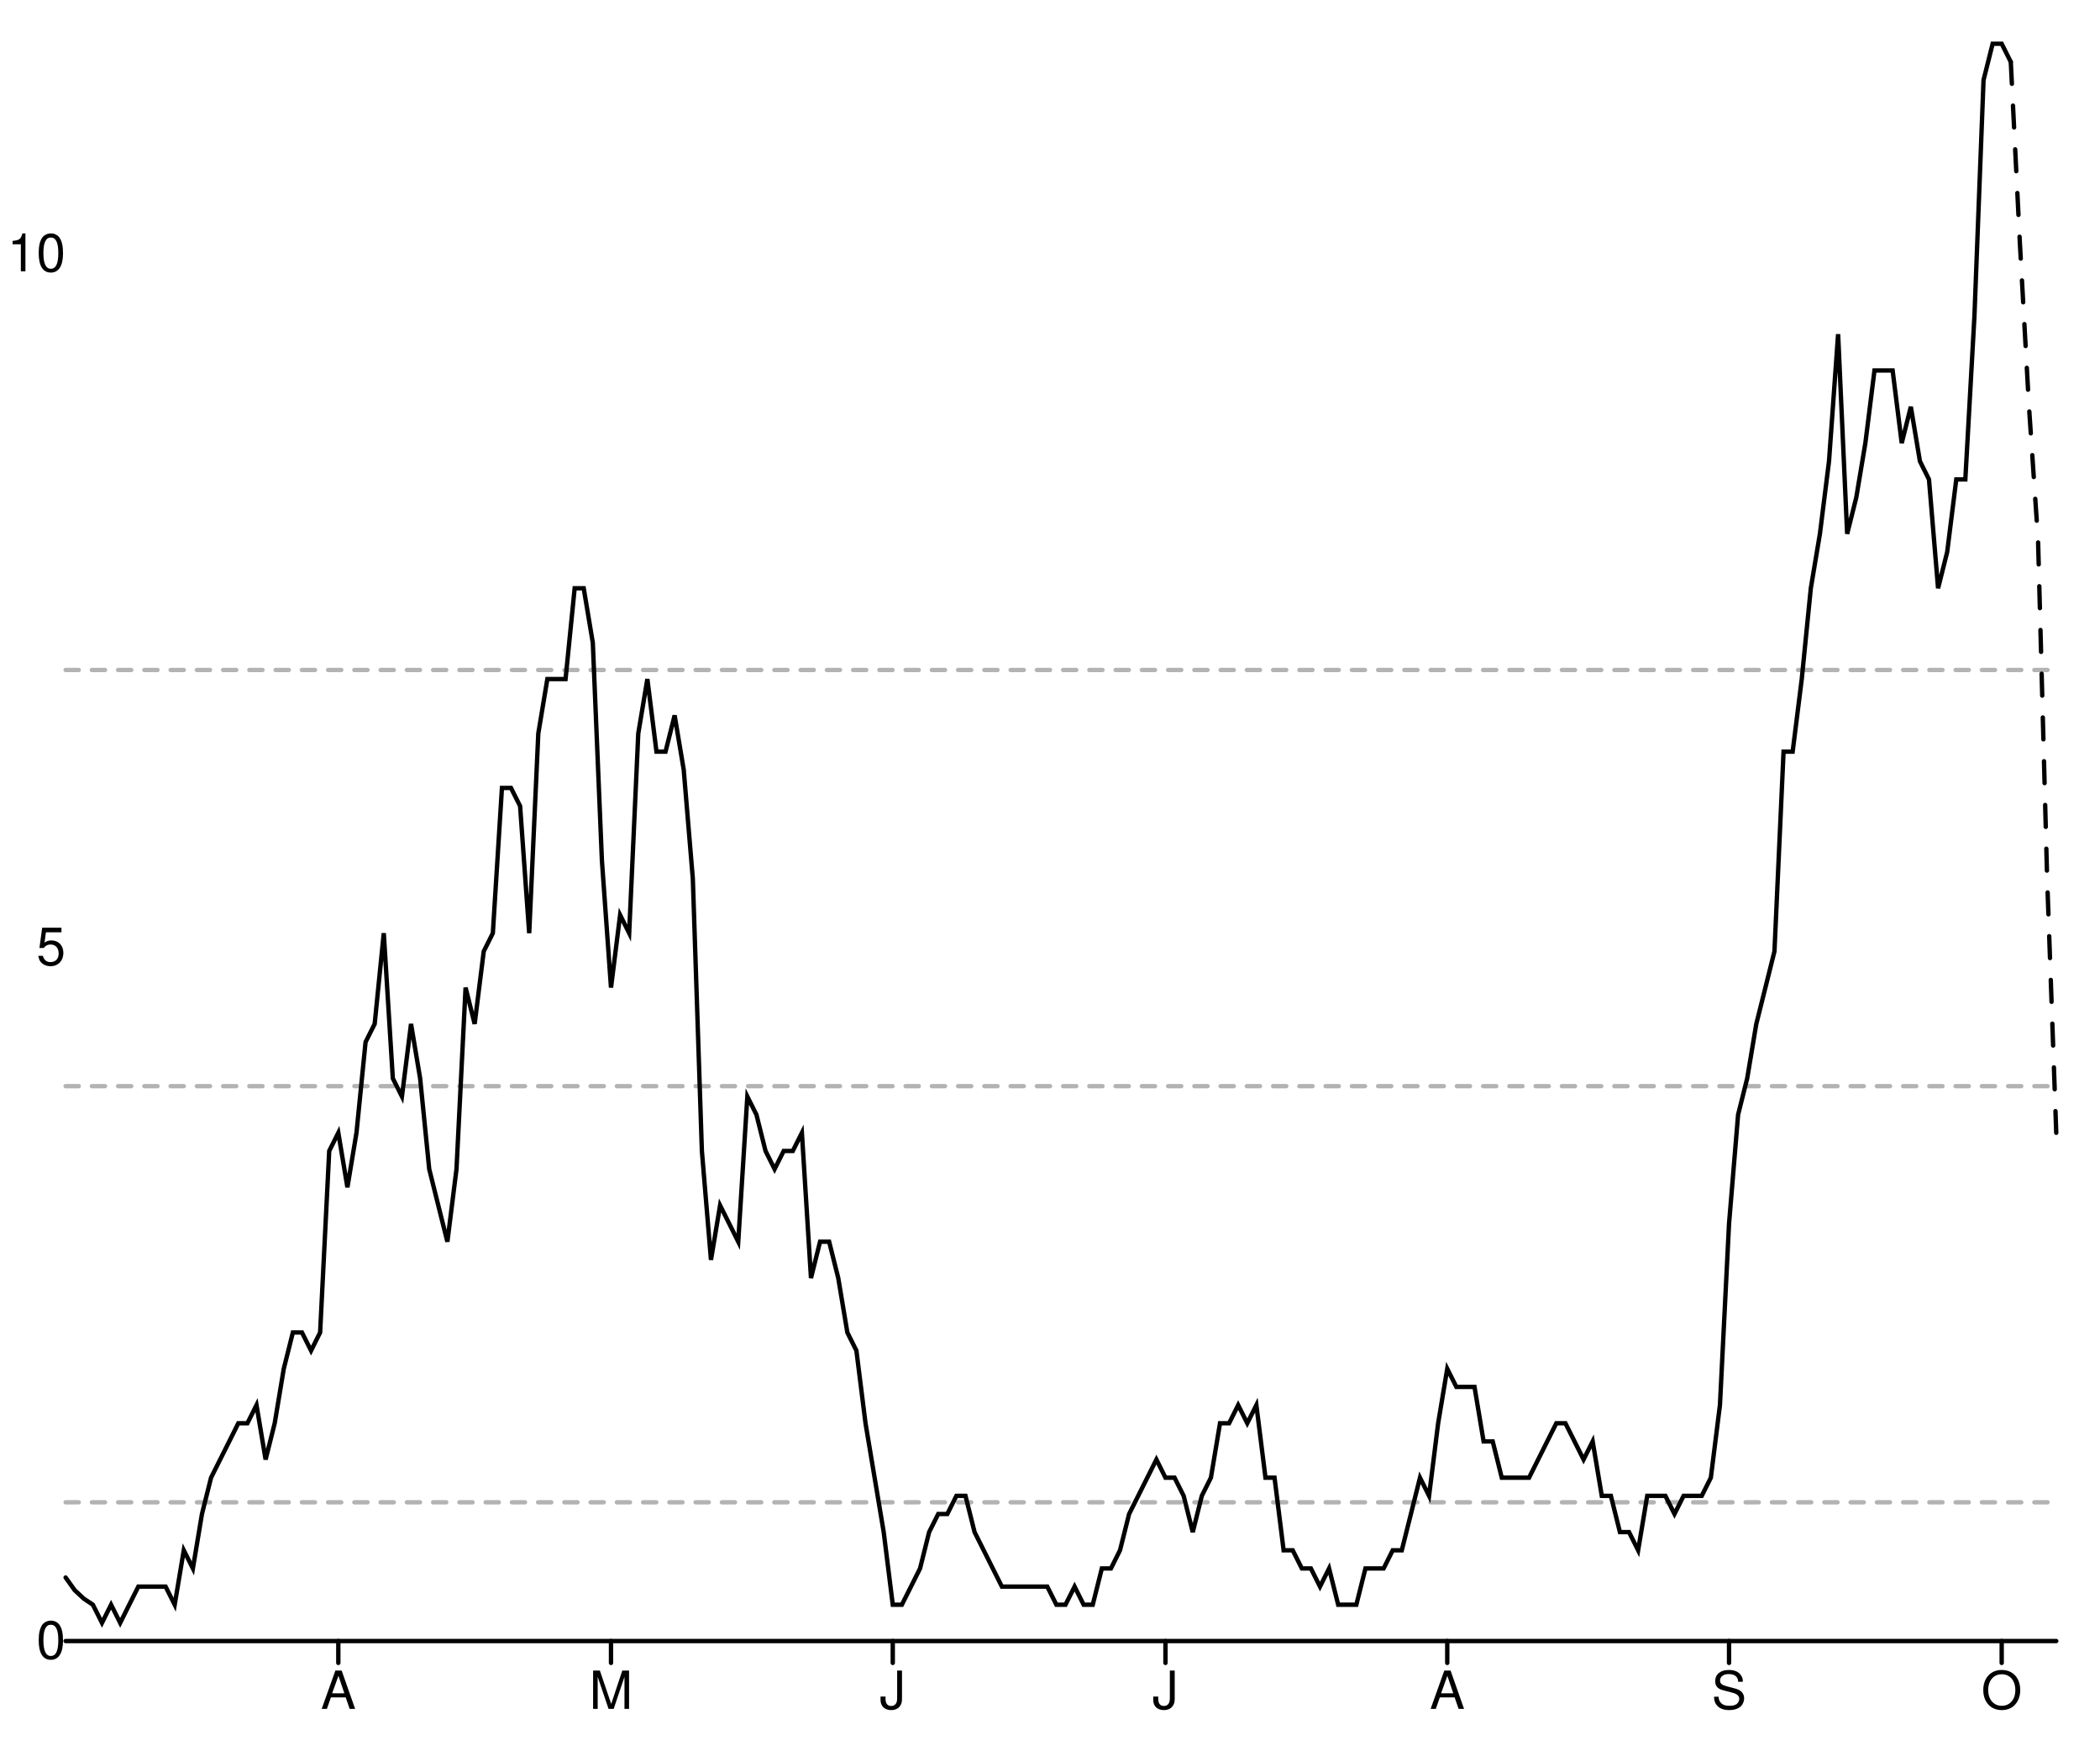
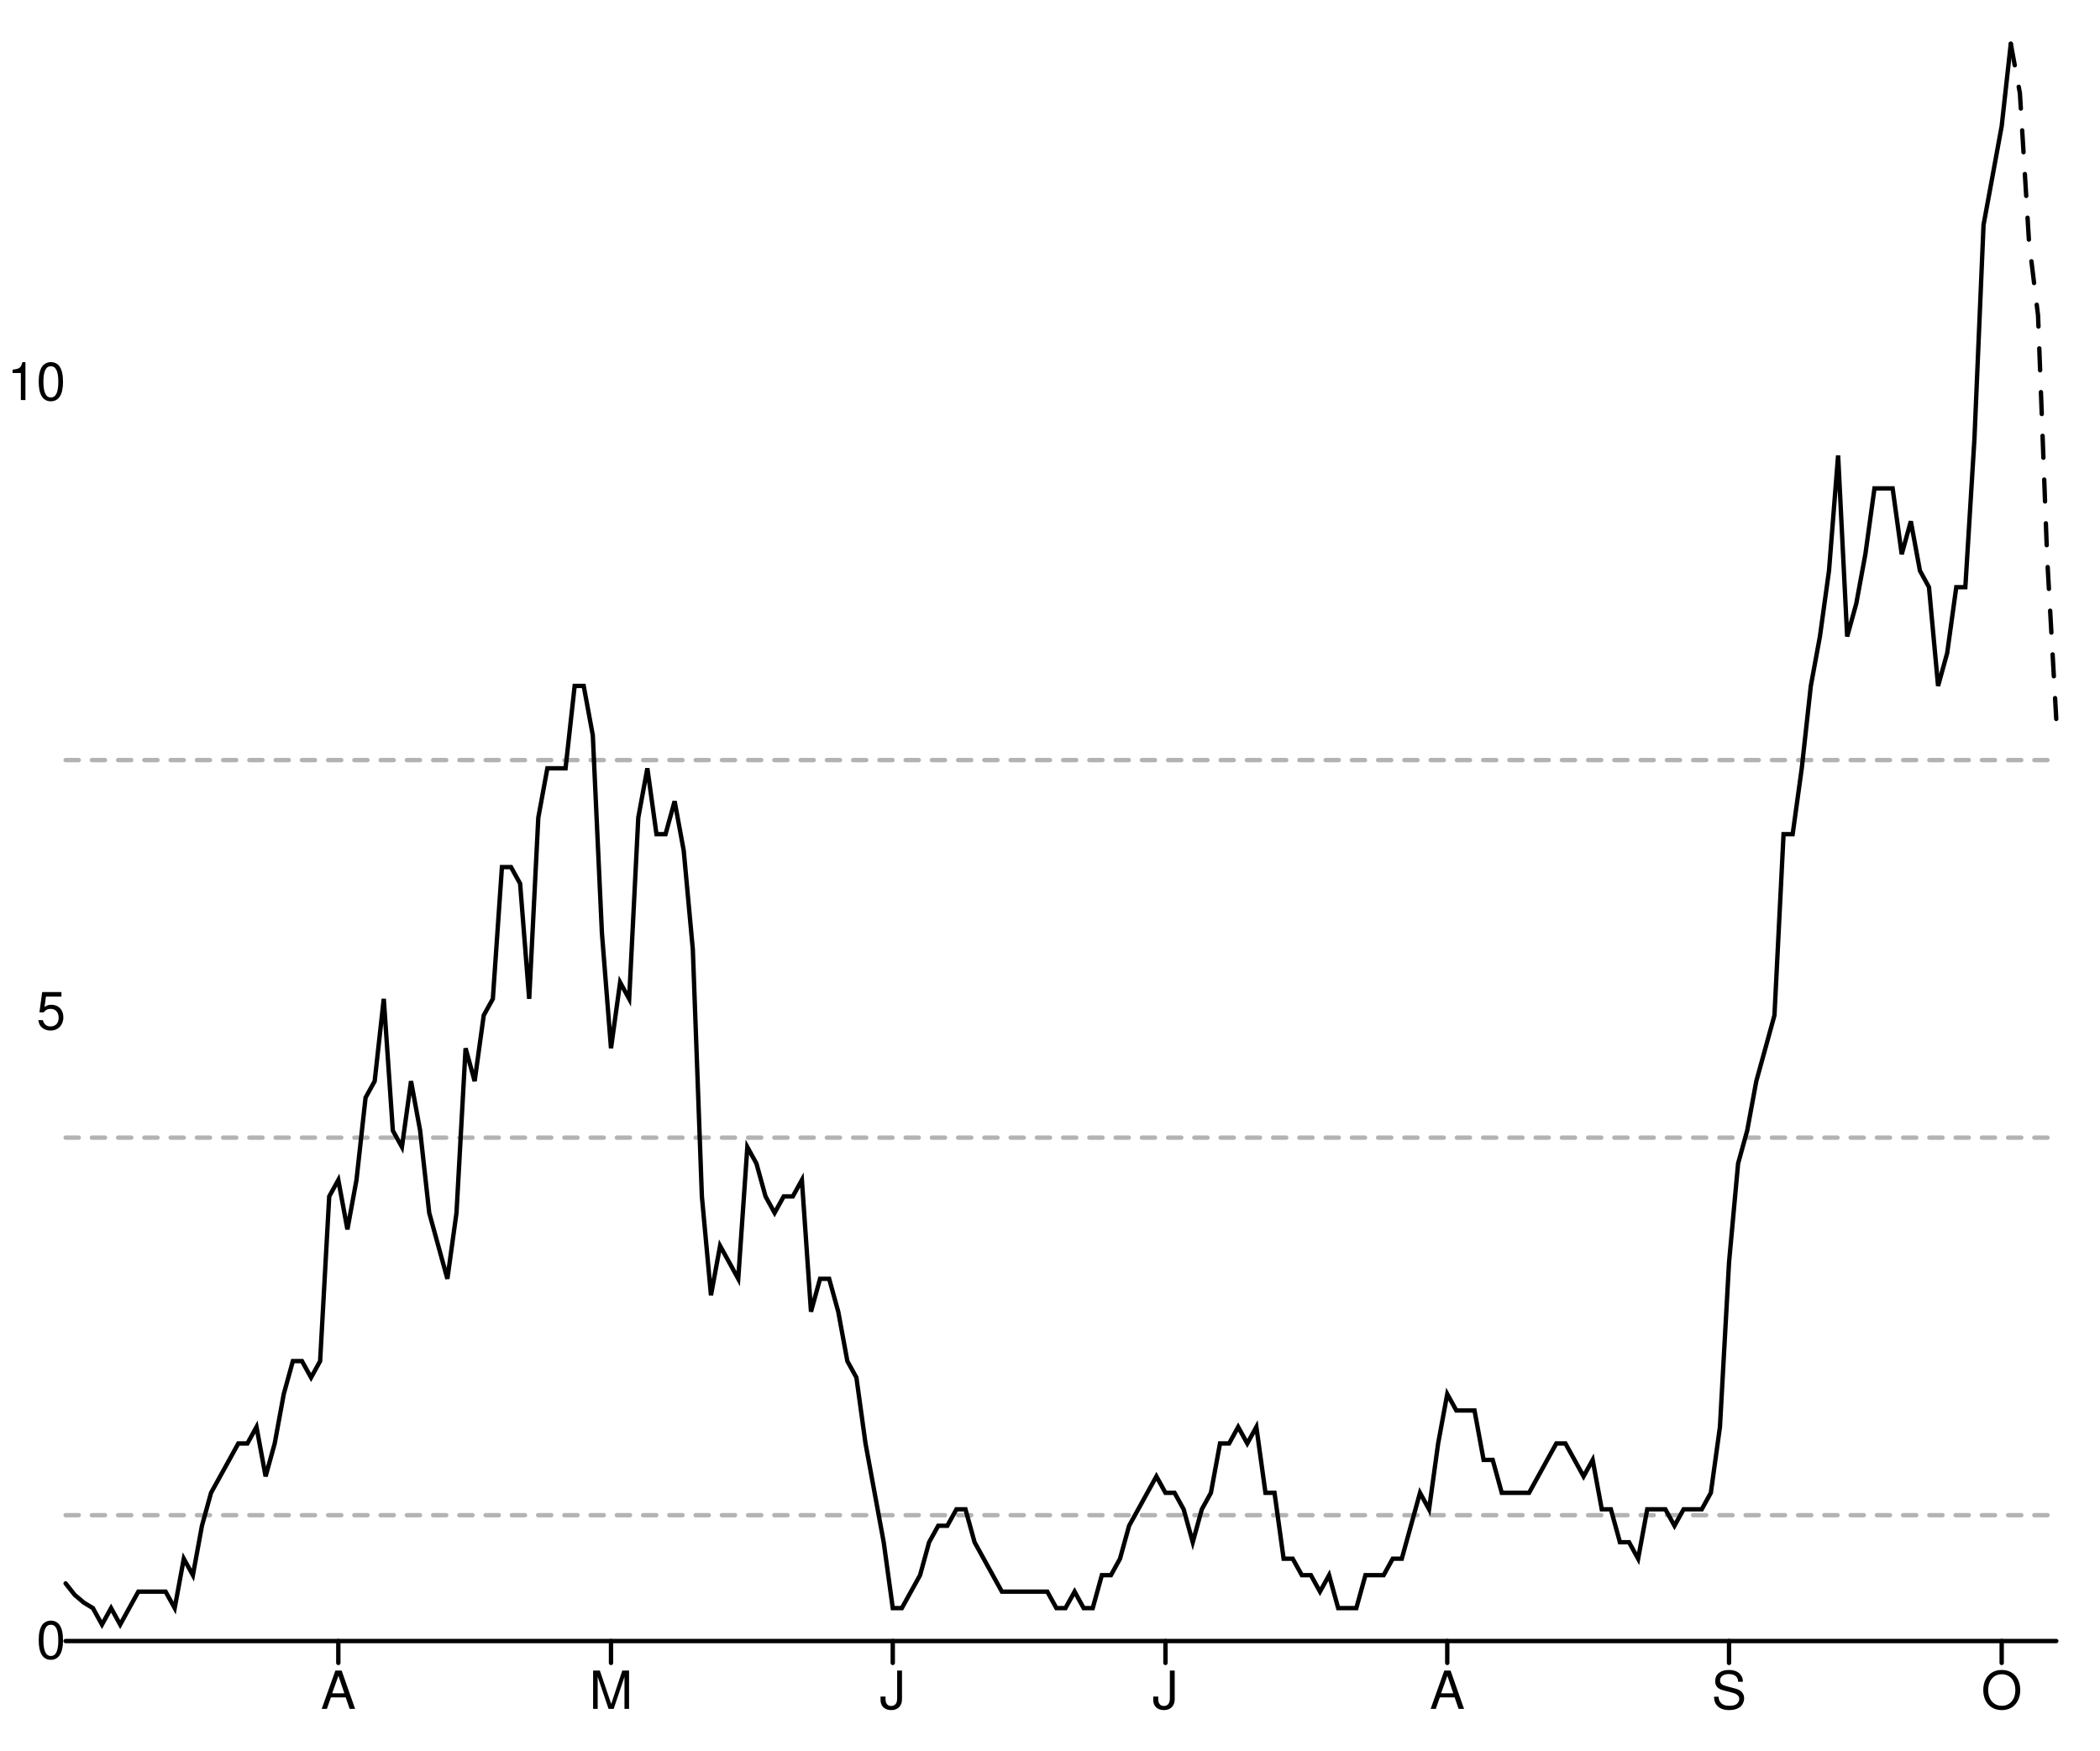
<svg xmlns="http://www.w3.org/2000/svg" width="480" height="400" viewBox="0 0 480 400" style="overflow:display" preserveAspectRatio="xMinYMin meet" overflow="visible">
  <defs>
    <style>
	.data-series path.line { fill-opacity: 0; stroke: black; }
	.data-series path.line.dotted { stroke-dasharray: 12 20 }
	.data-series circle { display: none; }
	.data-series:hover path.line, .data-series.on path.line { stroke-width: 1; }
	.data-series:hover circle, .data-series.on circle { display: inline; }
	.data-series circle:hover, .data-series circle.on { r: 1px!important; }
	.graph-grid { font-family: "Helvetica Neue",Helvetica,Arial,"Lucida Grande",sans-serif; }
	.graph-grid line { stroke: black; stroke-width: 1; stroke-linecap: round; }
	.graph-grid.graph-grid-x text { text-anchor: middle; dominant-baseline: hanging; transform: translateY(10px); }
	.graph-grid.graph-grid-y text { text-anchor: end; dominant-baseline: middle; transform: translateX(-10px); }
	</style>
  </defs>
  <g class="graph-grid graph-grid-y">
    <line x1="15.00" y1="375.00" x2="470.00" y2="375.00" data-left="15" />
    <text x="25" y="375" text-anchor="end">0</text>
-     <text x="25" y="216.501" text-anchor="end">5</text>
-     <text x="25" y="58.003" text-anchor="end">10</text>
+     <text x="25" y="231.207" text-anchor="end">5</text>
+     <text x="25" y="87.415" text-anchor="end">10</text>
    <text style="text-anchor:middle;dominant-baseline:hanging;font-weight:bold;transform: translateY(192.5px) rotate(-90deg);" />
  </g>
  <g class="graph-grid graph-grid-x">
    <line class="tick" x1="77.33" y1="375.00" x2="77.33" y2="380.00" />
    <text x="77.329" y="375" text-anchor="middle">A</text>
    <line class="tick" x1="139.66" y1="375.00" x2="139.66" y2="380.00" />
    <text x="139.658" y="375" text-anchor="middle">M</text>
    <line class="tick" x1="204.06" y1="375.00" x2="204.06" y2="380.00" />
    <text x="204.064" y="375" text-anchor="middle">J</text>
    <line class="tick" x1="266.39" y1="375.00" x2="266.39" y2="380.00" />
    <text x="266.393" y="375" text-anchor="middle">J</text>
    <line class="tick" x1="330.80" y1="375.00" x2="330.80" y2="380.00" />
    <text x="330.799" y="375" text-anchor="middle">A</text>
    <line class="tick" x1="395.21" y1="375.00" x2="395.21" y2="380.00" />
    <text x="395.205" y="375" text-anchor="middle">S</text>
    <line class="tick" x1="457.53" y1="375.00" x2="457.53" y2="380.00" />
    <text x="457.534" y="375" text-anchor="middle">O</text>
    <text style="text-anchor:middle;dominant-baseline:hanging;font-weight:bold;transform: translateY(192.5px) rotate(-90deg);" />
  </g>
  <g data-series="widespread" class="data-series">
-     <path d="M 15.00,153.10L 470.00,153.10" id="E07000220-level-0" class="line" stroke-width="1" stroke-linecap="round" stroke-dasharray="3,3" fill-opacity="0.3" opacity="0.3" />
+     <path d="M 15.00,173.69L 470.00,173.69" id="E07000220-level-0" class="line" stroke-width="1" stroke-linecap="round" stroke-dasharray="3,3" fill-opacity="0.3" opacity="0.3" />
  </g>
  <g data-series="substantial" class="data-series">
-     <path d="M 15.00,248.20L 470.00,248.20" id="E07000220-level-1" class="line" stroke-width="1" stroke-linecap="round" stroke-dasharray="3,3" fill-opacity="0.3" opacity="0.3" />
+     <path d="M 15.00,259.97L 470.00,259.97" id="E07000220-level-1" class="line" stroke-width="1" stroke-linecap="round" stroke-dasharray="3,3" fill-opacity="0.3" opacity="0.3" />
  </g>
  <g data-series="moderate" class="data-series">
-     <path d="M 15.00,343.30L 470.00,343.30" id="E07000220-level-2" class="line" stroke-width="1" stroke-linecap="round" stroke-dasharray="3,3" fill-opacity="0.3" opacity="0.3" />
+     <path d="M 15.00,346.24L 470.00,346.24" id="E07000220-level-2" class="line" stroke-width="1" stroke-linecap="round" stroke-dasharray="3,3" fill-opacity="0.3" opacity="0.3" />
  </g>
  <g data-series="new-cases" class="data-series">
-     <path d="M 15.00,360.48L 17.08,363.39L 19.16,365.32L 21.23,366.70L 23.31,370.85L 25.39,366.70L 27.47,370.85L 29.54,366.70L 31.62,362.56L 33.70,362.56L 35.78,362.56L 37.85,362.56L 39.93,366.70L 42.01,354.26L 44.09,358.41L 46.16,345.97L 48.24,337.67L 50.32,333.52L 52.40,329.38L 54.47,325.23L 56.55,325.23L 58.63,321.08L 60.71,333.52L 62.79,325.23L 64.86,312.78L 66.94,304.49L 69.02,304.49L 71.10,308.64L 73.17,304.49L 75.25,263.01L 77.33,258.86L 79.41,271.31L 81.48,258.86L 83.56,238.12L 85.64,233.98L 87.72,213.24L 89.79,246.42L 91.87,250.57L 93.95,233.98L 96.03,246.42L 98.11,267.16L 100.18,275.45L 102.26,283.75L 104.34,267.16L 106.42,225.68L 108.49,233.98L 110.57,217.39L 112.65,213.24L 114.73,180.06L 116.80,180.06L 118.88,184.20L 120.96,213.24L 123.04,167.61L 125.11,155.17L 127.19,155.17L 129.27,155.17L 131.35,134.43L 133.42,134.43L 135.50,146.88L 137.58,196.65L 139.66,225.68L 141.74,209.09L 143.81,213.24L 145.89,167.61L 147.97,155.17L 150.05,171.76L 152.12,171.76L 154.20,163.47L 156.28,175.91L 158.36,200.80L 160.43,263.01L 162.51,287.90L 164.59,275.45L 166.67,279.60L 168.74,283.75L 170.82,250.57L 172.90,254.72L 174.98,263.01L 177.05,267.16L 179.13,263.01L 181.21,263.01L 183.29,258.86L 185.37,292.05L 187.44,283.75L 189.52,283.75L 191.60,292.05L 193.68,304.49L 195.75,308.64L 197.83,325.23L 199.91,337.67L 201.99,350.11L 204.06,366.70L 206.14,366.70L 208.22,362.56L 210.30,358.41L 212.37,350.11L 214.45,345.97L 216.53,345.97L 218.61,341.82L 220.68,341.82L 222.76,350.11L 224.84,354.26L 226.92,358.41L 229.00,362.56L 231.07,362.56L 233.15,362.56L 235.23,362.56L 237.31,362.56L 239.38,362.56L 241.46,366.70L 243.54,366.70L 245.62,362.56L 247.69,366.70L 249.77,366.70L 251.85,358.41L 253.93,358.41L 256.00,354.26L 258.08,345.97L 260.16,341.82L 262.24,337.67L 264.32,333.52L 266.39,337.67L 268.47,337.67L 270.55,341.82L 272.63,350.11L 274.70,341.82L 276.78,337.67L 278.86,325.23L 280.94,325.23L 283.01,321.08L 285.09,325.23L 287.17,321.08L 289.25,337.67L 291.32,337.67L 293.40,354.26L 295.48,354.26L 297.56,358.41L 299.63,358.41L 301.71,362.56L 303.79,358.41L 305.87,366.70L 307.95,366.70L 310.02,366.70L 312.10,358.41L 314.18,358.41L 316.26,358.41L 318.33,354.26L 320.41,354.26L 322.49,345.97L 324.57,337.67L 326.64,341.82L 328.72,325.23L 330.80,312.78L 332.88,316.93L 334.95,316.93L 337.03,316.93L 339.11,329.38L 341.19,329.38L 343.26,337.67L 345.34,337.67L 347.42,337.67L 349.50,337.67L 351.58,333.52L 353.65,329.38L 355.73,325.23L 357.81,325.23L 359.89,329.38L 361.96,333.52L 364.04,329.38L 366.12,341.82L 368.20,341.82L 370.27,350.11L 372.35,350.11L 374.43,354.26L 376.51,341.82L 378.58,341.82L 380.66,341.82L 382.74,345.97L 384.82,341.82L 386.89,341.82L 388.97,341.82L 391.05,337.67L 393.13,321.08L 395.21,279.60L 397.28,254.72L 399.36,246.42L 401.44,233.98L 403.52,225.68L 405.59,217.39L 407.67,171.76L 409.75,171.76L 411.83,155.17L 413.90,134.43L 415.98,121.99L 418.06,105.40L 420.14,76.36L 422.21,121.99L 424.29,113.69L 426.37,101.25L 428.45,84.66L 430.53,84.66L 432.60,84.66L 434.68,101.25L 436.76,92.95L 438.84,105.40L 440.91,109.55L 442.99,134.43L 445.07,126.14L 447.15,109.55L 449.22,109.55L 451.30,72.22L 453.38,18.30L 455.46,10.00L 457.53,10.00L 459.61,14.15" id="New cases" class="line" stroke-width="1" stroke-linecap="round" />
+     <path d="M 15.00,361.83L 17.08,364.46L 19.16,366.22L 21.23,367.47L 23.31,371.24L 25.39,367.47L 27.47,371.24L 29.54,367.47L 31.62,363.71L 33.70,363.71L 35.78,363.71L 37.85,363.71L 39.93,367.47L 42.01,356.19L 44.09,359.95L 46.16,348.66L 48.24,341.13L 50.32,337.37L 52.40,333.61L 54.47,329.85L 56.55,329.85L 58.63,326.08L 60.71,337.37L 62.79,329.85L 64.86,318.56L 66.94,311.03L 69.02,311.03L 71.10,314.79L 73.17,311.03L 75.25,273.40L 77.33,269.64L 79.41,280.93L 81.48,269.64L 83.56,250.82L 85.64,247.06L 87.72,228.25L 89.79,258.35L 91.87,262.11L 93.95,247.06L 96.03,258.35L 98.11,277.16L 100.18,284.69L 102.26,292.22L 104.34,277.16L 106.42,239.54L 108.49,247.06L 110.57,232.01L 112.65,228.25L 114.73,198.14L 116.80,198.14L 118.88,201.91L 120.96,228.25L 123.04,186.86L 125.11,175.57L 127.19,175.57L 129.27,175.57L 131.35,156.75L 133.42,156.75L 135.50,168.04L 137.58,213.20L 139.66,239.54L 141.74,224.48L 143.81,228.25L 145.89,186.86L 147.97,175.57L 150.05,190.62L 152.12,190.62L 154.20,183.09L 156.28,194.38L 158.36,216.96L 160.43,273.40L 162.51,295.98L 164.59,284.69L 166.67,288.45L 168.74,292.22L 170.82,262.11L 172.90,265.88L 174.98,273.40L 177.05,277.16L 179.13,273.40L 181.21,273.40L 183.29,269.64L 185.37,299.74L 187.44,292.22L 189.52,292.22L 191.60,299.74L 193.68,311.03L 195.75,314.79L 197.83,329.85L 199.91,341.13L 201.99,352.42L 204.06,367.47L 206.14,367.47L 208.22,363.71L 210.30,359.95L 212.37,352.42L 214.45,348.66L 216.53,348.66L 218.61,344.90L 220.68,344.90L 222.76,352.42L 224.84,356.19L 226.92,359.95L 229.00,363.71L 231.07,363.71L 233.15,363.71L 235.23,363.71L 237.31,363.71L 239.38,363.71L 241.46,367.47L 243.54,367.47L 245.62,363.71L 247.69,367.47L 249.77,367.47L 251.85,359.95L 253.93,359.95L 256.00,356.19L 258.08,348.66L 260.16,344.90L 262.24,341.13L 264.32,337.37L 266.39,341.13L 268.47,341.13L 270.55,344.90L 272.63,352.42L 274.70,344.90L 276.78,341.13L 278.86,329.85L 280.94,329.85L 283.01,326.08L 285.09,329.85L 287.17,326.08L 289.25,341.13L 291.32,341.13L 293.40,356.19L 295.48,356.19L 297.56,359.95L 299.63,359.95L 301.71,363.71L 303.79,359.95L 305.87,367.47L 307.95,367.47L 310.02,367.47L 312.10,359.95L 314.18,359.95L 316.26,359.95L 318.33,356.19L 320.41,356.19L 322.49,348.66L 324.57,341.13L 326.64,344.90L 328.72,329.85L 330.80,318.56L 332.88,322.32L 334.95,322.32L 337.03,322.32L 339.11,333.61L 341.19,333.61L 343.26,341.13L 345.34,341.13L 347.42,341.13L 349.50,341.13L 351.58,337.37L 353.65,333.61L 355.73,329.85L 357.81,329.85L 359.89,333.61L 361.96,337.37L 364.04,333.61L 366.12,344.90L 368.20,344.90L 370.27,352.42L 372.35,352.42L 374.43,356.19L 376.51,344.90L 378.58,344.90L 380.66,344.90L 382.74,348.66L 384.82,344.90L 386.89,344.90L 388.97,344.90L 391.05,341.13L 393.13,326.08L 395.21,288.45L 397.28,265.88L 399.36,258.35L 401.44,247.06L 403.52,239.54L 405.59,232.01L 407.67,190.62L 409.75,190.62L 411.83,175.57L 413.90,156.75L 415.98,145.46L 418.06,130.41L 420.14,104.07L 422.21,145.46L 424.29,137.94L 426.37,126.65L 428.45,111.60L 430.53,111.60L 432.60,111.60L 434.68,126.65L 436.76,119.12L 438.84,130.41L 440.91,134.18L 442.99,156.75L 445.07,149.23L 447.15,134.18L 449.22,134.18L 451.30,100.31L 453.38,51.39L 455.46,40.10L 457.53,28.81L 459.61,10.00" id="New cases" class="line" stroke-width="1" stroke-linecap="round" />
  </g>
  <g data-series="recent-cases" class="data-series">
-     <path d="M 459.61,14.15L 461.69,55.62L 463.77,92.95L 465.84,123.37L 467.92,200.80L 470.00,258.86" id="Recent cases" class="line" stroke-width="1" stroke-linecap="round" stroke-dasharray="5,5" />
+     <path d="M 459.61,10.00L 461.69,21.29L 463.77,55.15L 465.84,72.09L 467.92,127.40L 470.00,164.28" id="Recent cases" class="line" stroke-width="1" stroke-linecap="round" stroke-dasharray="5,5" />
  </g>
</svg>
